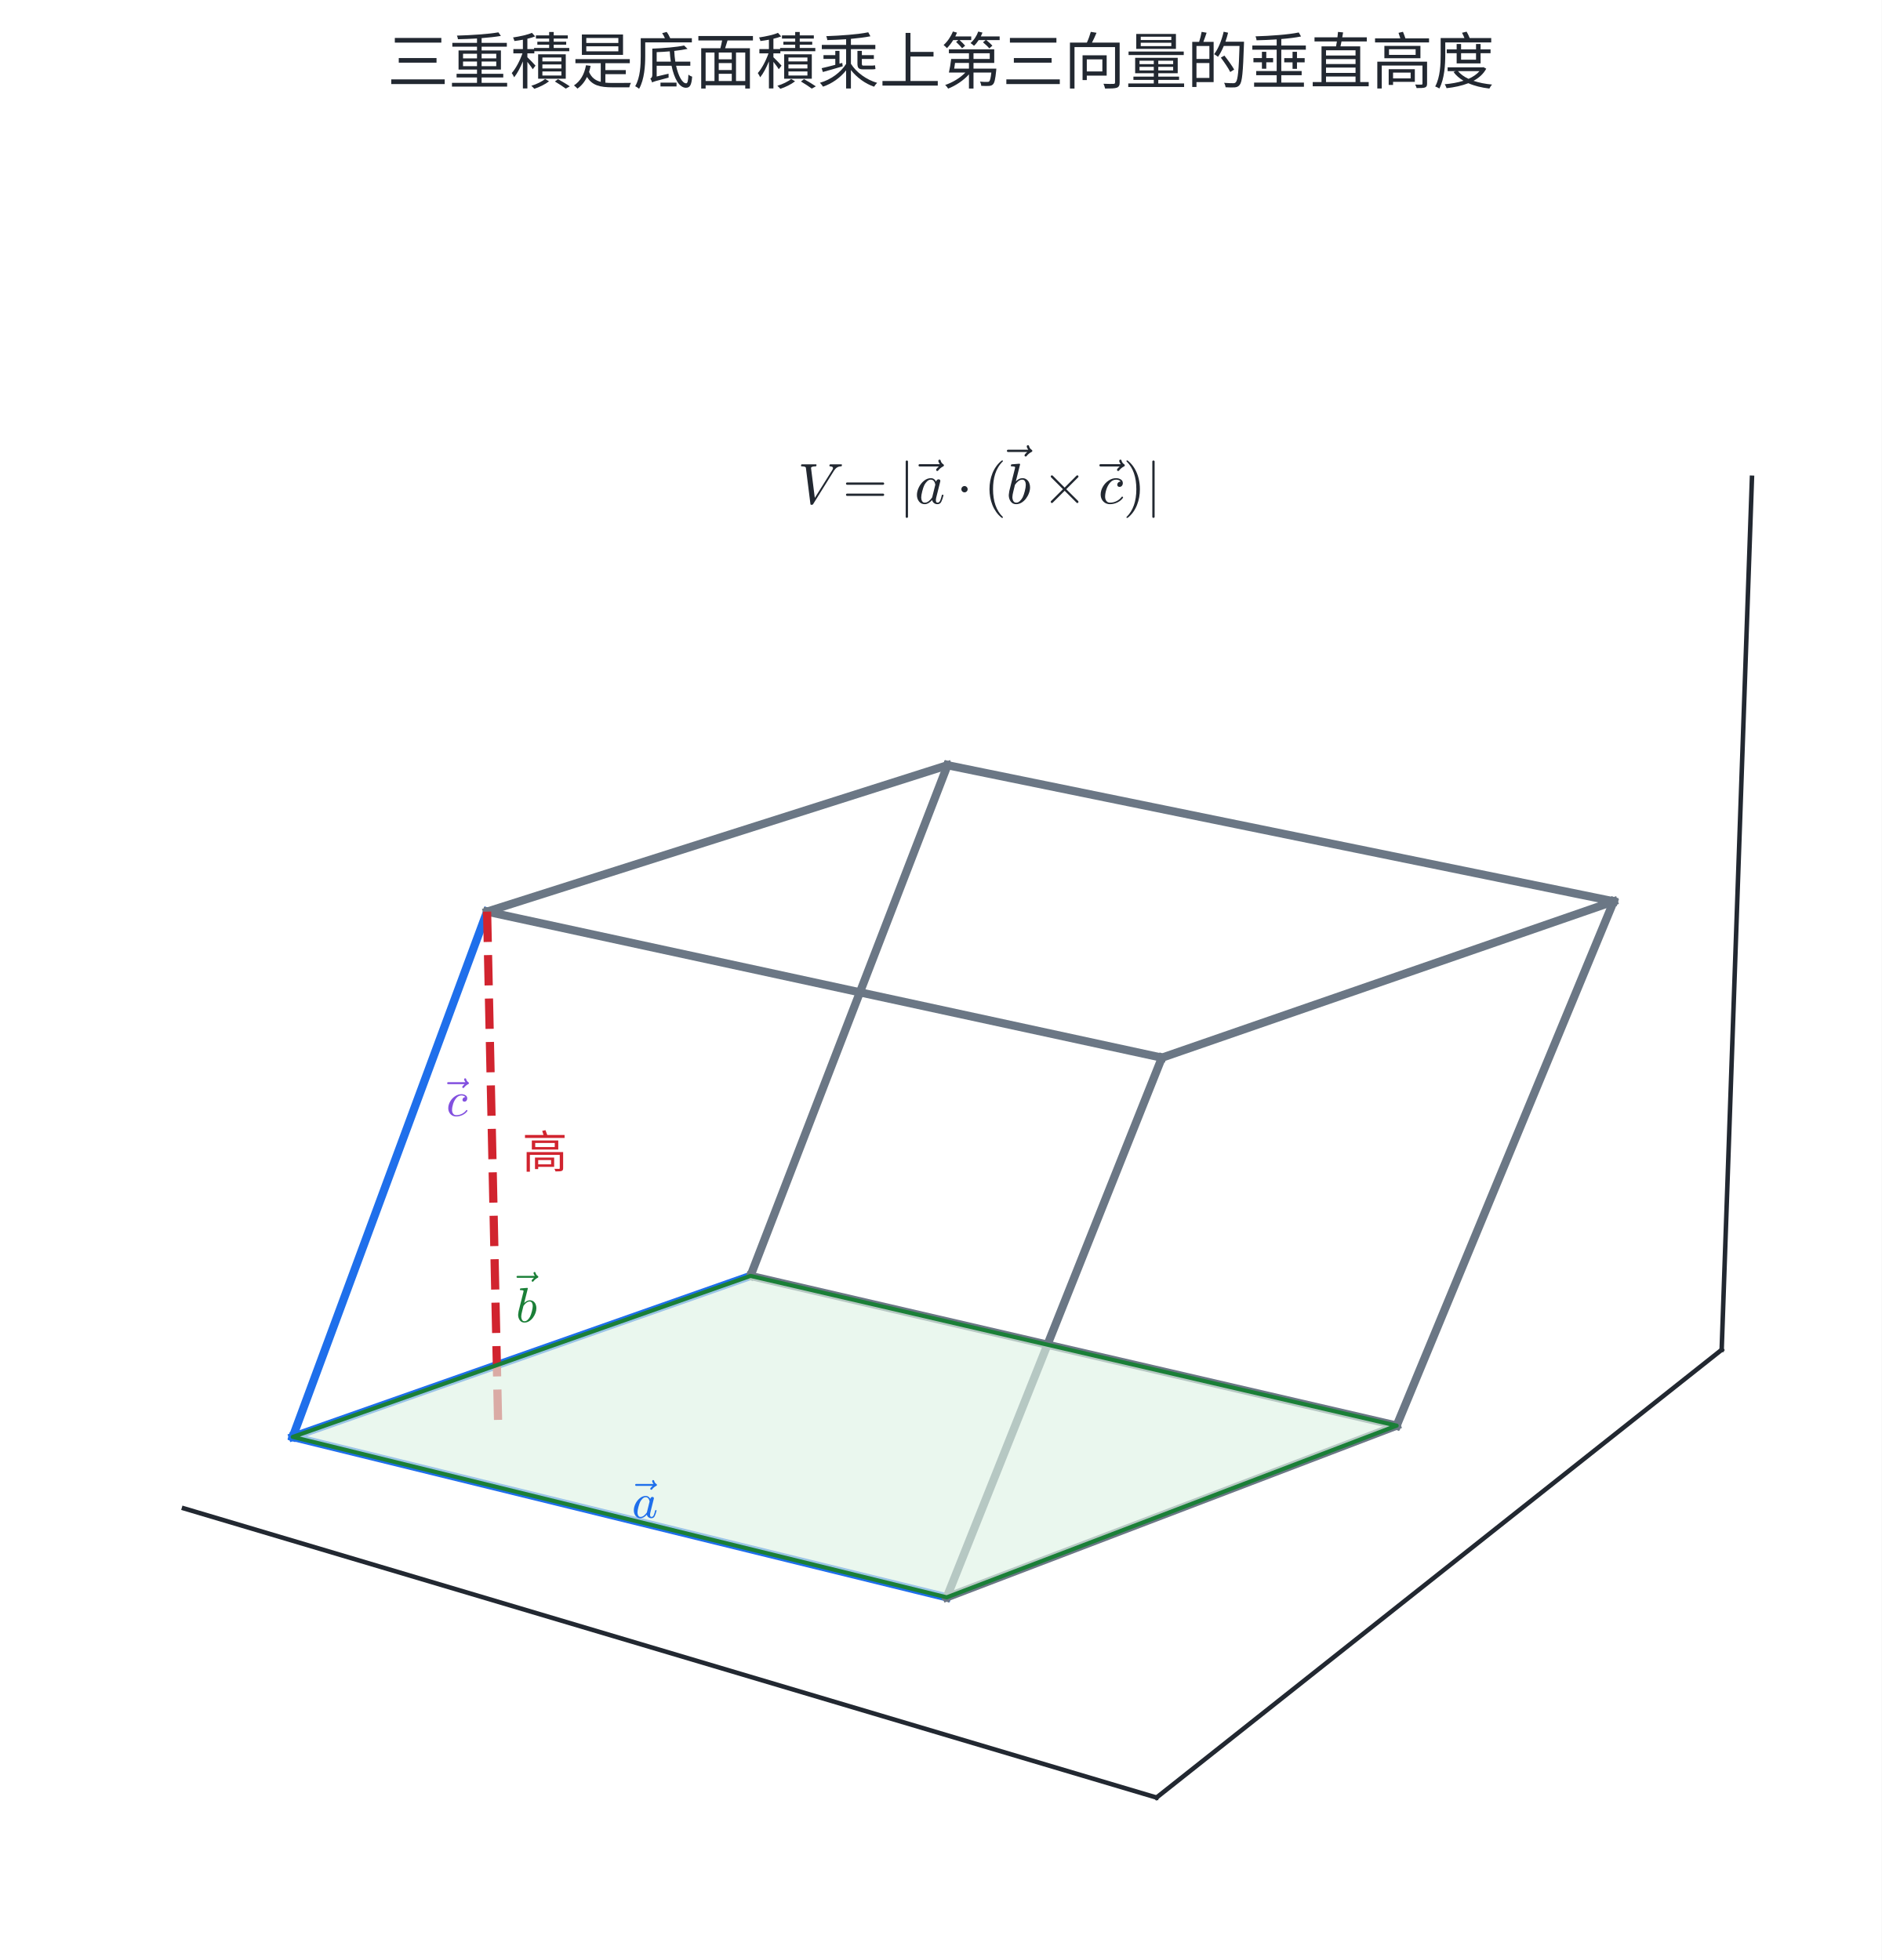
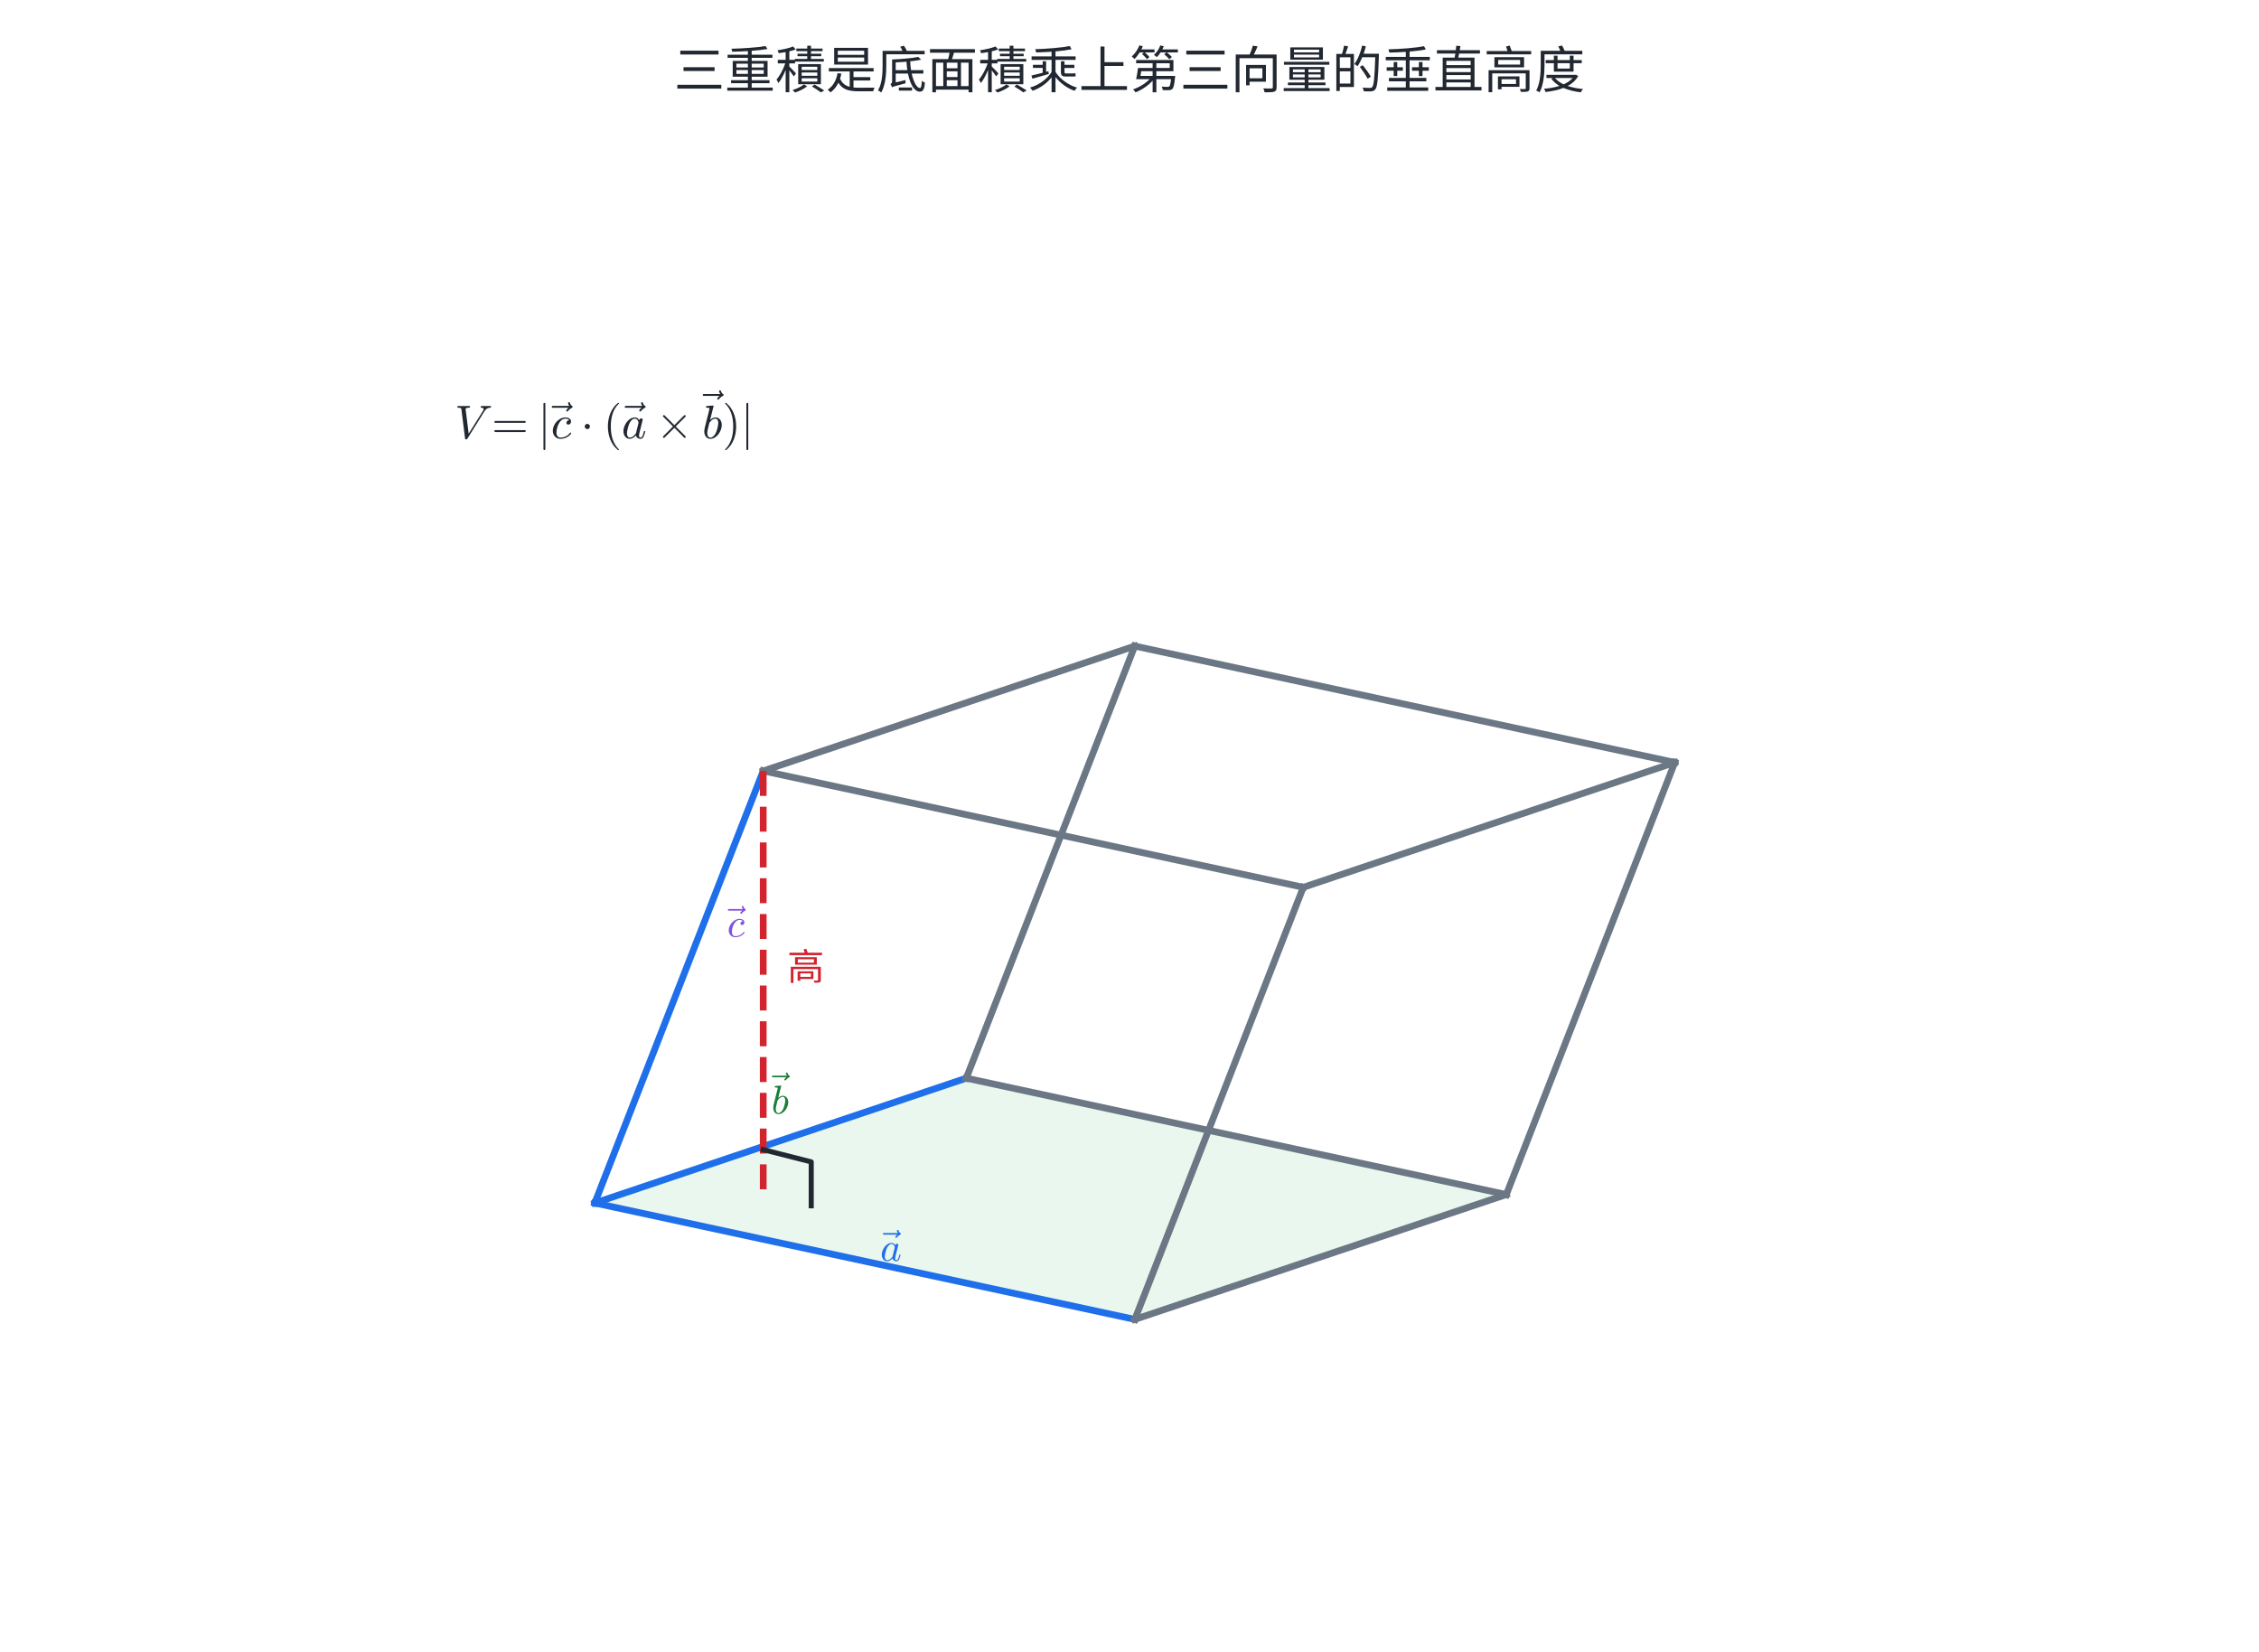
- <svg xmlns="http://www.w3.org/2000/svg" xmlns:xlink="http://www.w3.org/1999/xlink" width="458.88pt" height="478.08pt" viewBox="0 0 458.88 478.08" version="1.1">
+ <svg xmlns="http://www.w3.org/2000/svg" xmlns:xlink="http://www.w3.org/1999/xlink" width="669.6pt" height="489.6pt" viewBox="0 0 669.6 489.6" version="1.1">
  <defs>
    <style type="text/css">*{stroke-linejoin: round; stroke-linecap: butt}</style>
  </defs>
  <g id="figure_1">
    <g id="patch_1">
-       <path d="M 0 478.08 L 458.88 478.08 L 458.88 0 L 0 0 z " style="fill: #ffffff" />
+       <path d="M 0 489.6 L 669.6 489.6 L 669.6 0 L 0 0 z " style="fill: #ffffff" />
    </g>
    <g id="patch_2">
-       <path d="M 7.2 470.88 L 451.68 470.88 L 451.68 26.4 L 7.2 26.4 z " style="fill: #ffffff" />
-     </g>
-     <g id="pane3d_1">
-       <g id="patch_3">
-         <path d="M 44.866 367.926 L 195.051 270.067 L 193.518 66.425 L 36.966 149.423 " style="fill: none; opacity: 0" />
-       </g>
-     </g>
-     <g id="pane3d_2">
-       <g id="patch_4">
-         <path d="M 195.051 270.067 L 419.857 329.236 L 427.244 116.542 L 193.518 66.425 " style="fill: none; opacity: 0" />
-       </g>
-     </g>
-     <g id="pane3d_3">
-       <g id="patch_5">
-         <path d="M 44.866 367.926 L 282.042 438.46 L 419.857 329.236 L 195.051 270.067 " style="fill: none; opacity: 0" />
-       </g>
-     </g>
-     <g id="axis3d_1">
-       <g id="line2d_1">
-         <path d="M 44.866 367.926 L 282.042 438.46 " style="fill: none; stroke: #222831; stroke-width: 1.1; stroke-linecap: square" />
-       </g>
-     </g>
-     <g id="axis3d_2">
-       <g id="line2d_2">
-         <path d="M 419.857 329.236 L 282.042 438.46 " style="fill: none; stroke: #222831; stroke-width: 1.1; stroke-linecap: square" />
-       </g>
-     </g>
-     <g id="axis3d_3">
-       <g id="line2d_3">
-         <path d="M 419.857 329.236 L 427.244 116.542 " style="fill: none; stroke: #222831; stroke-width: 1.1; stroke-linecap: square" />
-       </g>
+       <path d="M 112.56 476.64 L 557.04 476.64 L 557.04 32.16 L 112.56 32.16 z " style="fill: #ffffff" />
    </g>
    <g id="axes_1">
+       <g id="Poly3DCollection_1">
+         <defs>
+           <path id="mcca1afe621" d="M 176.297 -133.054 L 336.372 -98.56 L 446.495 -135.568 L 286.42 -170.062 z " style="stroke: #1a7f37" />
+         </defs>
+         <g clip-path="url(#pa67e7c7a27)">
+           <use xlink:href="#mcca1afe621" x="0" y="489.6" style="fill: #dff3e5; fill-opacity: 0.65; stroke: #1a7f37" />
+         </g>
+       </g>
+       <g id="line2d_1">
+         <path d="M 176.297 356.546 L 336.372 391.04 " clip-path="url(#pa67e7c7a27)" style="fill: none; stroke: #1f6feb; stroke-width: 2; stroke-linecap: square" />
+       </g>
+       <g id="line2d_2">
+         <path d="M 176.297 356.546 L 286.42 319.538 " clip-path="url(#pa67e7c7a27)" style="fill: none; stroke: #1f6feb; stroke-width: 2; stroke-linecap: square" />
+       </g>
+       <g id="line2d_3">
+         <path d="M 176.297 356.546 L 226.232 228.485 " clip-path="url(#pa67e7c7a27)" style="fill: none; stroke: #1f6feb; stroke-width: 2; stroke-linecap: square" />
+       </g>
      <g id="line2d_4">
-         <path d="M 71.386 350.491 L 230.877 389.617 " clip-path="url(#p6775c3a622)" style="fill: none; stroke: #1f6feb; stroke-width: 2; stroke-linecap: square" />
+         <path d="M 336.372 391.04 L 446.495 354.032 " clip-path="url(#pa67e7c7a27)" style="fill: none; stroke: #6b7785; stroke-width: 2; stroke-linecap: square" />
      </g>
      <g id="line2d_5">
-         <path d="M 71.386 350.491 L 183.017 311.217 " clip-path="url(#p6775c3a622)" style="fill: none; stroke: #1f6feb; stroke-width: 2; stroke-linecap: square" />
+         <path d="M 336.372 391.04 L 386.306 262.979 " clip-path="url(#pa67e7c7a27)" style="fill: none; stroke: #6b7785; stroke-width: 2; stroke-linecap: square" />
      </g>
      <g id="line2d_6">
-         <path d="M 71.386 350.491 L 118.786 222.363 " clip-path="url(#p6775c3a622)" style="fill: none; stroke: #1f6feb; stroke-width: 2; stroke-linecap: square" />
+         <path d="M 286.42 319.538 L 446.495 354.032 " clip-path="url(#pa67e7c7a27)" style="fill: none; stroke: #6b7785; stroke-width: 2; stroke-linecap: square" />
      </g>
      <g id="line2d_7">
-         <path d="M 230.877 389.617 L 340.6 347.737 " clip-path="url(#p6775c3a622)" style="fill: none; stroke: #6b7785; stroke-width: 2; stroke-linecap: square" />
+         <path d="M 286.42 319.538 L 336.355 191.477 " clip-path="url(#pa67e7c7a27)" style="fill: none; stroke: #6b7785; stroke-width: 2; stroke-linecap: square" />
      </g>
      <g id="line2d_8">
-         <path d="M 230.877 389.617 L 283.347 257.989 " clip-path="url(#p6775c3a622)" style="fill: none; stroke: #6b7785; stroke-width: 2; stroke-linecap: square" />
+         <path d="M 226.232 228.485 L 386.306 262.979 " clip-path="url(#pa67e7c7a27)" style="fill: none; stroke: #6b7785; stroke-width: 2; stroke-linecap: square" />
      </g>
      <g id="line2d_9">
-         <path d="M 183.017 311.217 L 340.6 347.737 " clip-path="url(#p6775c3a622)" style="fill: none; stroke: #6b7785; stroke-width: 2; stroke-linecap: square" />
+         <path d="M 226.232 228.485 L 336.355 191.477 " clip-path="url(#pa67e7c7a27)" style="fill: none; stroke: #6b7785; stroke-width: 2; stroke-linecap: square" />
      </g>
      <g id="line2d_10">
-         <path d="M 183.017 311.217 L 231.068 186.653 " clip-path="url(#p6775c3a622)" style="fill: none; stroke: #6b7785; stroke-width: 2; stroke-linecap: square" />
+         <path d="M 446.495 354.032 L 496.429 225.971 " clip-path="url(#pa67e7c7a27)" style="fill: none; stroke: #6b7785; stroke-width: 2; stroke-linecap: square" />
      </g>
      <g id="line2d_11">
-         <path d="M 118.786 222.363 L 283.347 257.989 " clip-path="url(#p6775c3a622)" style="fill: none; stroke: #6b7785; stroke-width: 2; stroke-linecap: square" />
+         <path d="M 386.306 262.979 L 496.429 225.971 " clip-path="url(#pa67e7c7a27)" style="fill: none; stroke: #6b7785; stroke-width: 2; stroke-linecap: square" />
      </g>
      <g id="line2d_12">
-         <path d="M 118.786 222.363 L 231.068 186.653 " clip-path="url(#p6775c3a622)" style="fill: none; stroke: #6b7785; stroke-width: 2; stroke-linecap: square" />
+         <path d="M 336.355 191.477 L 496.429 225.971 " clip-path="url(#pa67e7c7a27)" style="fill: none; stroke: #6b7785; stroke-width: 2; stroke-linecap: square" />
      </g>
      <g id="line2d_13">
-         <path d="M 340.6 347.737 L 393.523 219.857 " clip-path="url(#p6775c3a622)" style="fill: none; stroke: #6b7785; stroke-width: 2; stroke-linecap: square" />
+         <path d="M 226.232 228.485 L 226.232 353.762 " clip-path="url(#pa67e7c7a27)" style="fill: none; stroke-dasharray: 7.4,3.2; stroke-dashoffset: 0; stroke: #d1242f; stroke-width: 2" />
      </g>
      <g id="line2d_14">
-         <path d="M 283.347 257.989 L 393.523 219.857 " clip-path="url(#p6775c3a622)" style="fill: none; stroke: #6b7785; stroke-width: 2; stroke-linecap: square" />
-       </g>
-       <g id="line2d_15">
-         <path d="M 231.068 186.653 L 393.523 219.857 " clip-path="url(#p6775c3a622)" style="fill: none; stroke: #6b7785; stroke-width: 2; stroke-linecap: square" />
-       </g>
-       <g id="line2d_16">
-         <path d="M 118.786 222.363 L 121.48 347.442 " clip-path="url(#p6775c3a622)" style="fill: none; stroke-dasharray: 7.4,3.2; stroke-dashoffset: 0; stroke: #d1242f; stroke-width: 2" />
-       </g>
-       <g id="Poly3DCollection_1">
-         <defs>
-           <path id="m0eb4a56c00" d="M 71.386 -127.589 L 230.877 -88.463 L 340.6 -130.343 L 183.017 -166.863 z " style="stroke: #1a7f37" />
-         </defs>
-         <g clip-path="url(#p6775c3a622)">
-           <use xlink:href="#m0eb4a56c00" x="0" y="478.08" style="fill: #dff3e5; fill-opacity: 0.65; stroke: #1a7f37" />
-         </g>
+         <path d="M 240.461 357.378 L 240.461 344.35 L 226.232 340.733 " clip-path="url(#pa67e7c7a27)" style="fill: none; stroke: #222831; stroke-width: 1.5; stroke-linecap: square" />
      </g>
      <g id="text_1">
-         <g style="fill: #1f6feb" transform="translate(154.1088 370.2491) scale(0.12 -0.12)">
+         <g style="fill: #1f6feb" transform="translate(260.9183 373.7349) scale(0.12 -0.12)">
          <defs>
            <path id="Cmmi10-6e" d="M 1281 3809 Q 1231 3809 1198 3846 Q 1166 3884 1166 3938 Q 1166 3984 1198 4023 Q 1231 4063 1281 4063 L 3547 4063 Q 3378 4291 3378 4441 Q 3378 4497 3417 4533 Q 3456 4569 3506 4569 Q 3613 4569 3634 4469 Q 3697 4194 3938 4044 Q 4000 4003 4000 3938 Q 4000 3859 3938 3828 Q 3575 3647 3353 3347 Q 3328 3303 3256 3303 Q 3209 3303 3168 3340 Q 3128 3378 3128 3431 Q 3128 3547 3438 3809 L 1281 3809 z " transform="scale(0.015625)" />
            <path id="Cmmi10-79" d="M 1113 -72 Q 709 -72 476 233 Q 244 538 244 953 Q 244 1363 456 1803 Q 669 2244 1030 2536 Q 1391 2828 1806 2828 Q 1997 2828 2147 2725 Q 2297 2622 2381 2444 Q 2453 2700 2663 2700 Q 2744 2700 2798 2651 Q 2853 2603 2853 2522 Q 2853 2503 2851 2493 Q 2850 2484 2847 2472 L 2400 684 Q 2356 494 2356 372 Q 2356 97 2541 97 Q 2741 97 2845 351 Q 2950 606 3022 941 Q 3034 978 3072 978 L 3150 978 Q 3175 978 3190 956 Q 3206 934 3206 916 Q 3094 469 2961 198 Q 2828 -72 2528 -72 Q 2313 -72 2147 54 Q 1981 181 1941 391 Q 1528 -72 1113 -72 z M 1119 97 Q 1350 97 1567 270 Q 1784 444 1941 678 Q 1947 684 1947 697 L 2291 2088 L 2297 2106 Q 2259 2334 2132 2498 Q 2006 2663 1791 2663 Q 1575 2663 1389 2486 Q 1203 2309 1075 2069 Q 950 1813 836 1366 Q 722 919 722 672 Q 722 450 817 273 Q 913 97 1119 97 z " transform="scale(0.015625)" />
          </defs>
          <use xlink:href="#Cmmi10-6e" transform="translate(-11.64844 5.609375)" />
          <use xlink:href="#Cmmi10-79" transform="translate(0 0.53125)" />
        </g>
      </g>
      <g id="text_2">
-         <g style="fill: #1a7f37" transform="translate(125.8141 322.5013) scale(0.12 -0.12)">
+         <g style="fill: #1a7f37" transform="translate(228.6554 330.0962) scale(0.12 -0.12)">
          <defs>
            <path id="Cmmi10-4b" d="M 1106 -72 Q 719 -72 503 231 Q 288 534 288 941 Q 288 1000 317 1173 Q 347 1347 347 1388 L 966 3872 Q 991 3981 997 4044 Q 997 4147 581 4147 Q 519 4147 519 4231 Q 522 4247 533 4287 Q 544 4328 561 4350 Q 578 4372 609 4372 L 1472 4441 Q 1550 4441 1550 4359 L 1075 2472 Q 1438 2828 1806 2828 Q 2078 2828 2273 2684 Q 2469 2541 2566 2306 Q 2663 2072 2663 1806 Q 2663 1497 2542 1167 Q 2422 838 2209 555 Q 1997 272 1712 100 Q 1428 -72 1106 -72 z M 1119 97 Q 1338 97 1528 280 Q 1719 463 1838 691 Q 1966 947 2077 1386 Q 2188 1825 2188 2088 Q 2188 2316 2092 2489 Q 1997 2663 1791 2663 Q 1559 2663 1348 2492 Q 1138 2322 978 2088 L 800 1363 Q 697 959 691 716 Q 691 475 795 286 Q 900 97 1119 97 z " transform="scale(0.015625)" />
          </defs>
          <use xlink:href="#Cmmi10-6e" transform="translate(-16.94141 30.60938)" />
          <use xlink:href="#Cmmi10-4b" transform="translate(0 0.328125)" />
        </g>
      </g>
      <g id="text_3">
-         <g style="fill: #8250df" transform="translate(108.8363 272.2574) scale(0.12 -0.12)">
+         <g style="fill: #8250df" transform="translate(215.5335 277.7045) scale(0.12 -0.12)">
          <defs>
            <path id="Cmmi10-7f" d="M 750 763 Q 750 484 892 290 Q 1034 97 1300 97 Q 1681 97 2032 272 Q 2384 447 2606 756 Q 2625 775 2656 775 Q 2688 775 2720 739 Q 2753 703 2753 672 Q 2753 647 2741 634 Q 2506 306 2109 117 Q 1713 -72 1288 -72 Q 981 -72 747 73 Q 513 219 384 462 Q 256 706 256 1013 Q 256 1444 497 1869 Q 738 2294 1138 2561 Q 1538 2828 1978 2828 Q 2266 2828 2495 2689 Q 2725 2550 2725 2278 Q 2725 2103 2623 1979 Q 2522 1856 2350 1856 Q 2247 1856 2176 1920 Q 2106 1984 2106 2088 Q 2106 2238 2215 2344 Q 2325 2450 2472 2450 L 2484 2450 Q 2409 2559 2267 2611 Q 2125 2663 1972 2663 Q 1597 2663 1315 2342 Q 1034 2022 892 1576 Q 750 1131 750 763 z " transform="scale(0.015625)" />
          </defs>
          <use xlink:href="#Cmmi10-6e" transform="translate(-16.46484 5.609375)" />
          <use xlink:href="#Cmmi10-7f" transform="translate(0 0.53125)" />
        </g>
      </g>
      <g id="text_4">
-         <g style="fill: #d1242f" transform="translate(127.3757 284.9343) scale(0.11 -0.11)">
+         <g style="fill: #d1242f" transform="translate(233.3455 290.4556) scale(0.11 -0.11)">
          <defs>
            <path id="NotoSansCJKtc-Regular-b0d6" d="M 1830 3578 L 4602 3578 L 4602 2995 L 1830 2995 L 1830 3578 z M 1350 3930 L 1350 2643 L 5101 2643 L 5101 3930 L 1350 3930 z M 2822 5286 L 3008 4710 L 378 4710 L 378 4288 L 5997 4288 L 5997 4710 L 3539 4710 C 3469 4915 3373 5184 3283 5395 L 2822 5286 z M 614 2285 L 614 -506 L 1075 -506 L 1075 1882 L 5312 1882 L 5312 -6 C 5312 -77 5280 -102 5203 -102 C 5126 -102 4826 -109 4550 -96 C 4608 -198 4678 -346 4704 -461 C 5114 -461 5389 -461 5562 -403 C 5734 -339 5792 -237 5792 0 L 5792 2285 L 614 2285 z M 1798 1504 L 1798 -134 L 2253 -134 L 2253 186 L 4518 186 L 4518 1504 L 1798 1504 z M 2253 1146 L 4083 1146 L 4083 544 L 2253 544 L 2253 1146 z " transform="scale(0.015625)" />
          </defs>
          <use xlink:href="#NotoSansCJKtc-Regular-b0d6" />
        </g>
      </g>
      <g id="text_5">
-         <g style="fill: #222831" transform="translate(194.5599 122.8668) scale(0.14 -0.14)">
+         <g style="fill: #222831" transform="translate(134.784 129.9456) scale(0.14 -0.14)">
          <defs>
            <path id="Cmmi10-7e" d="M 1409 -72 L 897 4006 Q 850 4147 416 4147 Q 353 4147 353 4231 Q 366 4300 384 4336 Q 403 4372 459 4372 L 2022 4372 Q 2056 4372 2072 4347 Q 2088 4322 2088 4288 Q 2063 4147 2003 4147 Q 1503 4147 1472 3975 L 1894 628 L 3866 3775 Q 3922 3881 3922 3944 Q 3922 4056 3820 4101 Q 3719 4147 3584 4147 Q 3519 4147 3519 4231 Q 3531 4281 3540 4309 Q 3550 4338 3569 4355 Q 3588 4372 3628 4372 L 4863 4372 Q 4922 4372 4922 4288 Q 4897 4147 4838 4147 Q 4356 4147 4084 3725 Q 4072 3713 4063 3713 L 1703 -72 Q 1656 -141 1581 -141 L 1491 -141 Q 1419 -141 1409 -72 z " transform="scale(0.015625)" />
            <path id="Cmr10-29" d="M 481 850 Q 428 850 393 890 Q 359 931 359 978 Q 359 1031 393 1068 Q 428 1106 481 1106 L 4500 1106 Q 4547 1106 4581 1068 Q 4616 1031 4616 978 Q 4616 931 4581 890 Q 4547 850 4500 850 L 481 850 z M 481 2094 Q 428 2094 393 2131 Q 359 2169 359 2222 Q 359 2269 393 2309 Q 428 2350 481 2350 L 4500 2350 Q 4547 2350 4581 2309 Q 4616 2269 4616 2222 Q 4616 2169 4581 2131 Q 4547 2094 4500 2094 L 481 2094 z " transform="scale(0.015625)" />
            <path id="Cmsy10-2f" d="M 763 -1484 L 763 4684 Q 763 4734 800 4767 Q 838 4800 891 4800 Q 938 4800 978 4767 Q 1019 4734 1019 4684 L 1019 -1484 Q 1019 -1534 978 -1567 Q 938 -1600 891 -1600 Q 838 -1600 800 -1567 Q 763 -1534 763 -1484 z " transform="scale(0.015625)" />
            <path id="Cmsy10-4e" d="M 538 1600 Q 538 1691 584 1772 Q 631 1853 714 1903 Q 797 1953 891 1953 Q 981 1953 1064 1903 Q 1147 1853 1194 1772 Q 1241 1691 1241 1600 Q 1241 1456 1139 1351 Q 1038 1247 891 1247 Q 747 1247 642 1351 Q 538 1456 538 1600 z " transform="scale(0.015625)" />
            <path id="Cmr10-77" d="M 1984 -1588 Q 1628 -1306 1370 -942 Q 1113 -578 948 -165 Q 784 247 703 697 Q 622 1147 622 1600 Q 622 2059 703 2509 Q 784 2959 951 3375 Q 1119 3791 1378 4153 Q 1638 4516 1984 4788 Q 1984 4800 2016 4800 L 2075 4800 Q 2094 4800 2109 4783 Q 2125 4766 2125 4744 Q 2125 4716 2113 4703 Q 1800 4397 1592 4047 Q 1384 3697 1257 3301 Q 1131 2906 1075 2482 Q 1019 2059 1019 1600 Q 1019 -434 2106 -1491 Q 2125 -1509 2125 -1544 Q 2125 -1559 2108 -1579 Q 2091 -1600 2075 -1600 L 2016 -1600 Q 1984 -1600 1984 -1588 z " transform="scale(0.015625)" />
            <path id="Cmsy10-d" d="M 941 184 Q 941 234 972 275 L 2303 1600 L 972 2931 Q 941 2963 941 3016 Q 941 3063 978 3103 Q 1016 3144 1069 3144 Q 1113 3144 1166 3103 L 2491 1778 L 3809 3103 Q 3863 3144 3903 3144 Q 3956 3144 3993 3106 Q 4031 3069 4031 3016 Q 4031 2963 4000 2931 L 2669 1600 L 4000 275 Q 4031 234 4031 184 Q 4031 131 3993 93 Q 3956 56 3903 56 Q 3856 56 3809 103 L 2491 1422 L 1166 103 Q 1119 56 1069 56 Q 1016 56 978 97 Q 941 138 941 184 z " transform="scale(0.015625)" />
            <path id="Cmr10-44" d="M 416 -1600 Q 359 -1600 359 -1544 Q 359 -1516 372 -1503 Q 1466 -434 1466 1600 Q 1466 3634 384 4691 Q 359 4706 359 4744 Q 359 4766 376 4783 Q 394 4800 416 4800 L 475 4800 Q 494 4800 506 4788 Q 966 4425 1272 3906 Q 1578 3388 1720 2800 Q 1863 2213 1863 1600 Q 1863 1147 1786 708 Q 1709 269 1542 -157 Q 1375 -584 1119 -945 Q 863 -1306 506 -1588 Q 494 -1600 475 -1600 L 416 -1600 z " transform="scale(0.015625)" />
          </defs>
          <use xlink:href="#Cmmi10-7e" transform="translate(0 0.328125)" />
          <use xlink:href="#Cmr10-29" transform="translate(78.30084 0.328125)" />
          <use xlink:href="#Cmsy10-2f" transform="translate(175.9864 0.328125)" />
-           <use xlink:href="#Cmmi10-6e" transform="translate(192.0236 5.40625)" />
-           <use xlink:href="#Cmmi10-79" transform="translate(203.672 0.328125)" />
-           <use xlink:href="#Cmsy10-4e" transform="translate(276.4552 0.328125)" />
-           <use xlink:href="#Cmr10-77" transform="translate(324.1409 0.328125)" />
-           <use xlink:href="#Cmmi10-6e" transform="translate(346.0178 30.60938)" />
-           <use xlink:href="#Cmmi10-4b" transform="translate(362.9592 0.328125)" />
-           <use xlink:href="#Cmsy10-d" transform="translate(425.8792 0.328125)" />
-           <use xlink:href="#Cmmi10-6e" transform="translate(507.1 5.40625)" />
-           <use xlink:href="#Cmmi10-7f" transform="translate(523.5648 0.328125)" />
+           <use xlink:href="#Cmmi10-6e" transform="translate(187.2071 5.40625)" />
+           <use xlink:href="#Cmmi10-7f" transform="translate(203.672 0.328125)" />
+           <use xlink:href="#Cmsy10-4e" transform="translate(266.8849 0.328125)" />
+           <use xlink:href="#Cmr10-77" transform="translate(314.5705 0.328125)" />
+           <use xlink:href="#Cmmi10-6e" transform="translate(341.7405 5.40625)" />
+           <use xlink:href="#Cmmi10-79" transform="translate(353.3889 0.328125)" />
+           <use xlink:href="#Cmsy10-d" transform="translate(426.1722 0.328125)" />
+           <use xlink:href="#Cmmi10-6e" transform="translate(506.9164 30.60938)" />
+           <use xlink:href="#Cmmi10-4b" transform="translate(523.8578 0.328125)" />
          <use xlink:href="#Cmr10-44" transform="translate(566.7777 0.328125)" />
          <use xlink:href="#Cmsy10-2f" transform="translate(605.596 0.328125)" />
        </g>
      </g>
      <g id="text_6">
-         <g style="fill: #222831" transform="translate(94.44 20.4) scale(0.15 -0.15)">
+         <g style="fill: #222831" transform="translate(199.8 26.16) scale(0.15 -0.15)">
          <defs>
            <path id="NotoSansCJKtc-Regular-2514" d="M 787 4755 L 787 4269 L 5626 4269 L 5626 4755 L 787 4755 z M 1197 2662 L 1197 2182 L 5126 2182 L 5126 2662 L 1197 2662 z M 416 442 L 416 -45 L 5978 -45 L 5978 442 L 416 442 z " transform="scale(0.015625)" />
            <path id="NotoSansCJKtc-Regular-a106" d="M 1018 3456 L 1018 1466 L 2938 1466 L 2938 1024 L 813 1024 L 813 640 L 2938 640 L 2938 83 L 333 83 L 333 -307 L 6074 -307 L 6074 83 L 3418 83 L 3418 640 L 5670 640 L 5670 1024 L 3418 1024 L 3418 1466 L 5427 1466 L 5427 3456 L 3418 3456 L 3418 3846 L 6042 3846 L 6042 4243 L 3418 4243 L 3418 4736 C 4166 4794 4870 4870 5421 4966 L 5165 5338 C 4154 5158 2342 5037 851 4998 C 896 4902 947 4730 954 4621 C 1581 4634 2266 4659 2938 4698 L 2938 4243 L 371 4243 L 371 3846 L 2938 3846 L 2938 3456 L 1018 3456 z M 1485 2304 L 2938 2304 L 2938 1818 L 1485 1818 L 1485 2304 z M 3418 2304 L 4941 2304 L 4941 1818 L 3418 1818 L 3418 2304 z M 1485 3110 L 2938 3110 L 2938 2630 L 1485 2630 L 1485 3110 z M 3418 3110 L 4941 3110 L 4941 2630 L 3418 2630 L 3418 3110 z " transform="scale(0.015625)" />
            <path id="NotoSansCJKtc-Regular-7289" d="M 3341 1997 L 5318 1997 L 5318 1581 L 3341 1581 L 3341 1997 z M 3341 1267 L 5318 1267 L 5318 845 L 3341 845 L 3341 1267 z M 3341 2720 L 5318 2720 L 5318 2310 L 3341 2310 L 3341 2720 z M 2899 3053 L 2899 512 L 5773 512 L 5773 3053 L 2899 3053 z M 4640 224 C 5056 -19 5510 -320 5773 -518 L 6195 -282 C 5894 -70 5395 224 4966 467 L 4640 224 z M 3622 486 C 3322 224 2714 -70 2189 -224 C 2285 -307 2426 -448 2502 -538 C 3021 -371 3648 -64 4032 243 L 3622 486 z M 2477 3712 L 2477 3597 L 1779 3597 L 1779 4672 C 2080 4742 2355 4819 2586 4915 L 2253 5286 C 1798 5082 986 4909 288 4806 C 346 4698 410 4538 429 4435 C 710 4467 1011 4518 1312 4570 L 1312 3597 L 320 3597 L 320 3149 L 1267 3149 C 1011 2406 570 1562 154 1101 C 230 986 352 794 403 659 C 723 1050 1050 1677 1312 2317 L 1312 -499 L 1779 -499 L 1779 2266 C 1990 2003 2240 1670 2336 1498 L 2624 1875 C 2502 2022 1978 2560 1779 2746 L 1779 3149 L 2502 3149 L 2502 3373 L 6138 3373 L 6138 3712 L 4518 3712 L 4518 4051 L 5818 4051 L 5818 4365 L 4518 4365 L 4518 4691 L 5984 4691 L 5984 5024 L 4518 5024 L 4518 5376 L 4045 5376 L 4045 5024 L 2669 5024 L 2669 4691 L 4045 4691 L 4045 4365 L 2816 4365 L 2816 4051 L 4045 4051 L 4045 3712 L 2477 3712 z " transform="scale(0.015625)" />
            <path id="NotoSansCJKtc-Regular-4f6d" d="M 1510 3885 L 4845 3885 L 4845 3360 L 1510 3360 L 1510 3885 z M 1510 4749 L 4845 4749 L 4845 4230 L 1510 4230 L 1510 4749 z M 1050 5114 L 1050 2995 L 5331 2995 L 5331 5114 L 1050 5114 z M 1478 1914 C 1312 979 902 256 224 -186 C 333 -256 518 -435 589 -518 C 1011 -218 1344 192 1587 698 C 2112 -186 2938 -384 4230 -384 L 5984 -384 C 6010 -250 6086 -38 6163 77 C 5830 70 4493 64 4250 70 C 3981 70 3725 77 3494 102 L 3494 986 L 5619 986 L 5619 1408 L 3494 1408 L 3494 2125 L 6035 2125 L 6035 2554 L 378 2554 L 378 2125 L 3014 2125 L 3014 186 C 2458 326 2048 627 1798 1216 C 1862 1414 1914 1626 1958 1850 L 1478 1914 z " transform="scale(0.015625)" />
            <path id="NotoSansCJKtc-Regular-4215" d="M 2829 102 L 2829 -294 L 4499 -294 L 4499 102 L 2829 102 z M 1958 122 C 2080 198 2278 269 3674 627 C 3667 723 3661 909 3667 1037 L 2432 742 L 2432 1862 L 3981 1862 C 4256 518 4787 -429 5472 -429 C 5882 -429 6054 -179 6125 723 C 5997 762 5837 845 5734 941 C 5709 314 5651 32 5504 32 C 5114 26 4691 762 4454 1862 L 5933 1862 L 5933 2291 L 4371 2291 C 4320 2637 4275 3014 4262 3405 C 4774 3462 5248 3533 5645 3616 L 5286 3968 C 4518 3802 3142 3686 1978 3642 L 1978 902 C 1978 666 1869 576 1773 531 C 1843 435 1926 237 1958 122 z M 3904 2291 L 2432 2291 L 2432 3277 C 2874 3290 3341 3322 3795 3360 C 3814 2989 3853 2630 3904 2291 z M 3002 5254 C 3110 5101 3213 4909 3290 4730 L 774 4730 L 774 2880 C 774 1952 730 646 198 -269 C 314 -320 518 -454 602 -538 C 1158 435 1242 1888 1242 2880 L 1242 4294 L 6093 4294 L 6093 4730 L 3840 4730 C 3757 4934 3616 5190 3469 5382 L 3002 5254 z " transform="scale(0.015625)" />
            <path id="NotoSansCJKtc-Regular-aaab" d="M 2490 2138 L 3846 2138 L 3846 1414 L 2490 1414 L 2490 2138 z M 2490 2528 L 2490 3238 L 3846 3238 L 3846 2528 L 2490 2528 z M 2490 1024 L 3846 1024 L 3846 275 L 2490 275 L 2490 1024 z M 371 4954 L 371 4493 L 2842 4493 C 2797 4230 2726 3930 2662 3686 L 666 3686 L 666 -512 L 1126 -512 L 1126 -173 L 5248 -173 L 5248 -512 L 5734 -512 L 5734 3686 L 3155 3686 L 3405 4493 L 6048 4493 L 6048 4954 L 371 4954 z M 1126 275 L 1126 3238 L 2048 3238 L 2048 275 L 1126 275 z M 5248 275 L 4288 275 L 4288 3238 L 5248 3238 L 5248 275 z " transform="scale(0.015625)" />
            <path id="NotoSansCJKtc-Regular-2580" d="M 5248 5344 C 4205 5126 2368 4992 877 4941 C 922 4832 979 4646 986 4531 C 1600 4544 2278 4576 2944 4621 L 2944 4032 L 416 4032 L 416 3590 L 2944 3590 L 2944 2054 C 2394 1178 1350 403 218 90 C 326 -13 467 -192 538 -314 C 1466 -6 2336 614 2944 1382 L 2944 -506 L 3443 -506 L 3443 1414 C 4051 640 4928 -6 5856 -320 C 5926 -198 6067 -13 6170 83 C 5050 403 3987 1190 3443 2067 L 3443 3590 L 5984 3590 L 5984 4032 L 3443 4032 L 3443 4659 C 4205 4730 4922 4819 5472 4928 L 5248 5344 z M 397 1606 L 525 1210 C 1107 1370 1869 1587 2592 1805 L 2541 2157 L 2253 2080 L 2253 3411 L 1818 3411 L 1818 2963 L 589 2963 L 589 2573 L 1818 2573 L 1818 1958 C 1280 1818 774 1690 397 1606 z M 4122 3411 L 4122 2099 C 4122 1658 4230 1485 4710 1485 C 4806 1485 5414 1485 5555 1485 C 5728 1485 5907 1491 5997 1517 C 5978 1626 5965 1786 5952 1907 C 5862 1882 5658 1875 5542 1875 C 5414 1875 4864 1875 4742 1875 C 4608 1875 4582 1920 4582 2099 L 4582 2566 L 5830 2566 L 5830 2963 L 4582 2963 L 4582 3411 L 4122 3411 z " transform="scale(0.015625)" />
            <path id="NotoSansCJKtc-Regular-2515" d="M 2733 5280 L 2733 275 L 326 275 L 326 -205 L 6080 -205 L 6080 275 L 3238 275 L 3238 2822 L 5638 2822 L 5638 3302 L 3238 3302 L 3238 5280 L 2733 5280 z " transform="scale(0.015625)" />
            <path id="NotoSansCJKtc-Regular-746e" d="M 1075 2566 C 1024 2106 928 1536 838 1152 L 2547 1152 C 2016 595 1203 109 448 -141 C 557 -230 691 -403 762 -518 C 1523 -218 2362 326 2925 966 L 2925 -512 L 3398 -512 L 3398 1152 L 5254 1152 C 5190 570 5120 320 5030 230 C 4979 186 4915 179 4800 179 C 4685 173 4384 179 4070 211 C 4141 90 4198 -96 4205 -230 C 4538 -250 4851 -250 5011 -237 C 5197 -224 5312 -186 5421 -77 C 5587 83 5670 474 5760 1370 C 5766 1434 5773 1562 5773 1562 L 3398 1562 L 3398 2157 L 5555 2157 L 5555 3571 L 838 3571 L 838 3162 L 2925 3162 L 2925 2566 L 1075 2566 z M 1478 2157 L 2925 2157 L 2925 1562 L 1389 1562 L 1478 2157 z M 3398 3162 L 5088 3162 L 5088 2566 L 3398 2566 L 3398 3162 z M 1587 4339 C 1805 4141 2080 3859 2208 3680 L 2528 3949 C 2400 4109 2157 4346 1946 4531 L 3162 4531 L 3162 4915 L 1504 4915 C 1568 5043 1632 5178 1683 5306 L 1254 5427 C 1043 4890 685 4371 288 4019 C 390 3942 557 3776 634 3693 C 858 3917 1088 4211 1286 4531 L 1824 4531 L 1587 4339 z M 4384 4301 C 4614 4115 4902 3846 5043 3667 L 5363 3955 C 5222 4115 4954 4352 4730 4531 L 6118 4531 L 6118 4915 L 4160 4915 C 4224 5043 4282 5178 4333 5312 L 3891 5421 C 3731 4960 3437 4518 3085 4224 C 3194 4160 3373 4013 3450 3936 C 3622 4096 3789 4301 3936 4531 L 4666 4531 L 4384 4301 z " transform="scale(0.015625)" />
            <path id="NotoSansCJKtc-Regular-2eb8" d="M 2803 5389 C 2714 5062 2554 4614 2394 4269 L 634 4269 L 634 -512 L 1107 -512 L 1107 3802 L 5325 3802 L 5325 128 C 5325 13 5286 -26 5158 -26 C 5024 -32 4582 -38 4122 -13 C 4192 -154 4262 -378 4288 -512 C 4877 -512 5274 -506 5504 -429 C 5728 -346 5805 -192 5805 128 L 5805 4269 L 2925 4269 C 3085 4576 3258 4947 3398 5293 L 2803 5389 z M 2387 2522 L 4006 2522 L 4006 1267 L 2387 1267 L 2387 2522 z M 1946 2950 L 1946 371 L 2387 371 L 2387 832 L 4454 832 L 4454 2950 L 1946 2950 z " transform="scale(0.015625)" />
            <path id="NotoSansCJKtc-Regular-a108" d="M 1600 4256 L 4781 4256 L 4781 3904 L 1600 3904 L 1600 4256 z M 1600 4883 L 4781 4883 L 4781 4538 L 1600 4538 L 1600 4883 z M 1133 5171 L 1133 3616 L 5261 3616 L 5261 5171 L 1133 5171 z M 333 3341 L 333 2976 L 6074 2976 L 6074 3341 L 333 3341 z M 1472 1747 L 2957 1747 L 2957 1376 L 1472 1376 L 1472 1747 z M 3424 1747 L 4973 1747 L 4973 1376 L 3424 1376 L 3424 1747 z M 1472 2387 L 2957 2387 L 2957 2029 L 1472 2029 L 1472 2387 z M 3424 2387 L 4973 2387 L 4973 2029 L 3424 2029 L 3424 2387 z M 301 19 L 301 -352 L 6112 -352 L 6112 19 L 3424 19 L 3424 390 L 5587 390 L 5587 730 L 3424 730 L 3424 1082 L 5446 1082 L 5446 2688 L 1018 2688 L 1018 1082 L 2957 1082 L 2957 730 L 838 730 L 838 390 L 2957 390 L 2957 19 L 301 19 z " transform="scale(0.015625)" />
            <path id="NotoSansCJKtc-Regular-6c33" d="M 3533 2707 C 3885 2240 4320 1600 4512 1210 L 4922 1466 C 4710 1843 4269 2464 3904 2918 L 3533 2707 z M 1536 5389 C 1485 5082 1376 4659 1274 4346 L 557 4346 L 557 -346 L 998 -346 L 998 160 L 2784 160 L 2784 4346 L 1715 4346 C 1824 4621 1946 4979 2054 5299 L 1536 5389 z M 998 3917 L 2342 3917 L 2342 2566 L 998 2566 L 998 3917 z M 998 595 L 998 2144 L 2342 2144 L 2342 595 L 998 595 z M 3827 5402 C 3622 4518 3277 3635 2835 3066 C 2950 3002 3149 2867 3238 2790 C 3456 3098 3661 3488 3840 3923 L 5478 3923 C 5402 1357 5299 371 5094 154 C 5018 64 4947 45 4819 45 C 4672 45 4288 51 3866 83 C 3955 -38 4013 -243 4026 -378 C 4384 -397 4762 -410 4979 -390 C 5210 -365 5350 -314 5498 -122 C 5754 192 5843 1184 5939 4122 C 5946 4186 5946 4365 5946 4365 L 4013 4365 C 4115 4666 4211 4986 4288 5299 L 3827 5402 z " transform="scale(0.015625)" />
            <path id="NotoSansCJKtc-Regular-344a" d="M 5242 5325 C 4173 5101 2285 4966 742 4922 C 794 4806 845 4627 851 4512 C 1510 4525 2234 4557 2944 4602 L 2944 3968 L 410 3968 L 410 3533 L 2944 3533 L 2944 1312 L 813 1312 L 813 877 L 2944 877 L 2944 109 L 595 109 L 595 -326 L 5779 -326 L 5779 109 L 3424 109 L 3424 877 L 5542 877 L 5542 1312 L 3424 1312 L 3424 3533 L 5978 3533 L 5978 3968 L 3424 3968 L 3424 4640 C 4198 4704 4922 4794 5478 4909 L 5242 5325 z M 1408 3315 L 1408 2662 L 525 2662 L 525 2221 L 1408 2221 L 1408 1549 L 1862 1549 L 1862 2221 L 2573 2221 L 2573 2662 L 1862 2662 L 1862 3315 L 1408 3315 z M 3731 2656 L 3731 2214 L 4595 2214 L 4595 1542 L 5056 1542 L 5056 2214 L 5856 2214 L 5856 2656 L 5056 2656 L 5056 3315 L 4595 3315 L 4595 2656 L 3731 2656 z " transform="scale(0.015625)" />
            <path id="NotoSansCJKtc-Regular-6ce2" d="M 1210 3878 L 1210 166 L 294 166 L 294 -275 L 6118 -275 L 6118 166 L 5235 166 L 5235 3878 L 3181 3878 L 3290 4390 L 5920 4390 L 5920 4819 L 3366 4819 L 3456 5331 L 2925 5382 L 2867 4819 L 480 4819 L 480 4390 L 2810 4390 L 2720 3878 L 1210 3878 z M 1677 2554 L 4749 2554 L 4749 2042 L 1677 2042 L 1677 2554 z M 1677 2925 L 1677 3469 L 4749 3469 L 4749 2925 L 1677 2925 z M 1677 1670 L 4749 1670 L 4749 1114 L 1677 1114 L 1677 1670 z M 1677 166 L 1677 742 L 4749 742 L 4749 166 L 1677 166 z " transform="scale(0.015625)" />
            <path id="NotoSansCJKtc-Regular-4232" d="M 2470 4122 L 2470 3565 L 1440 3565 L 1440 3168 L 2470 3168 L 2470 2106 L 4960 2106 L 4960 3168 L 5997 3168 L 5997 3565 L 4960 3565 L 4960 4122 L 4486 4122 L 4486 3565 L 2931 3565 L 2931 4122 L 2470 4122 z M 4486 3168 L 4486 2490 L 2931 2490 L 2931 3168 L 4486 3168 z M 4845 1299 C 4563 966 4166 704 3706 499 C 3251 710 2880 979 2611 1299 L 4845 1299 z M 1530 1696 L 1530 1299 L 2362 1299 L 2144 1210 C 2406 851 2758 550 3181 301 C 2579 109 1907 -6 1229 -64 C 1299 -173 1389 -358 1421 -474 C 2221 -384 3002 -224 3686 45 C 4320 -237 5069 -416 5875 -512 C 5933 -390 6054 -198 6157 -96 C 5453 -32 4794 96 4224 294 C 4787 595 5254 1005 5549 1555 L 5248 1715 L 5165 1696 L 1530 1696 z M 3027 5293 C 3117 5126 3213 4922 3283 4742 L 806 4742 L 806 2995 C 806 2042 762 672 237 -294 C 358 -333 570 -435 666 -512 C 1203 499 1286 1978 1286 3002 L 1286 4288 L 6067 4288 L 6067 4742 L 3827 4742 C 3750 4947 3622 5203 3507 5408 L 3027 5293 z " transform="scale(0.015625)" />
          </defs>
          <use xlink:href="#NotoSansCJKtc-Regular-2514" />
          <use xlink:href="#NotoSansCJKtc-Regular-a106" transform="translate(100 0)" />
          <use xlink:href="#NotoSansCJKtc-Regular-7289" transform="translate(200 0)" />
          <use xlink:href="#NotoSansCJKtc-Regular-4f6d" transform="translate(300 0)" />
          <use xlink:href="#NotoSansCJKtc-Regular-4215" transform="translate(400 0)" />
          <use xlink:href="#NotoSansCJKtc-Regular-aaab" transform="translate(500 0)" />
          <use xlink:href="#NotoSansCJKtc-Regular-7289" transform="translate(600 0)" />
          <use xlink:href="#NotoSansCJKtc-Regular-2580" transform="translate(700 0)" />
          <use xlink:href="#NotoSansCJKtc-Regular-2515" transform="translate(800 0)" />
          <use xlink:href="#NotoSansCJKtc-Regular-746e" transform="translate(900 0)" />
          <use xlink:href="#NotoSansCJKtc-Regular-2514" transform="translate(1000 0)" />
          <use xlink:href="#NotoSansCJKtc-Regular-2eb8" transform="translate(1100 0)" />
          <use xlink:href="#NotoSansCJKtc-Regular-a108" transform="translate(1200 0)" />
          <use xlink:href="#NotoSansCJKtc-Regular-6c33" transform="translate(1300 0)" />
          <use xlink:href="#NotoSansCJKtc-Regular-344a" transform="translate(1400 0)" />
          <use xlink:href="#NotoSansCJKtc-Regular-6ce2" transform="translate(1500 0)" />
          <use xlink:href="#NotoSansCJKtc-Regular-b0d6" transform="translate(1600 0)" />
          <use xlink:href="#NotoSansCJKtc-Regular-4232" transform="translate(1700 0)" />
        </g>
      </g>
    </g>
  </g>
  <defs>
-     <clipPath id="p6775c3a622">
-       <rect x="7.2" y="26.4" width="444.48" height="444.48" />
+     <clipPath id="pa67e7c7a27">
+       <rect x="112.56" y="32.16" width="444.48" height="444.48" />
    </clipPath>
  </defs>
</svg>
